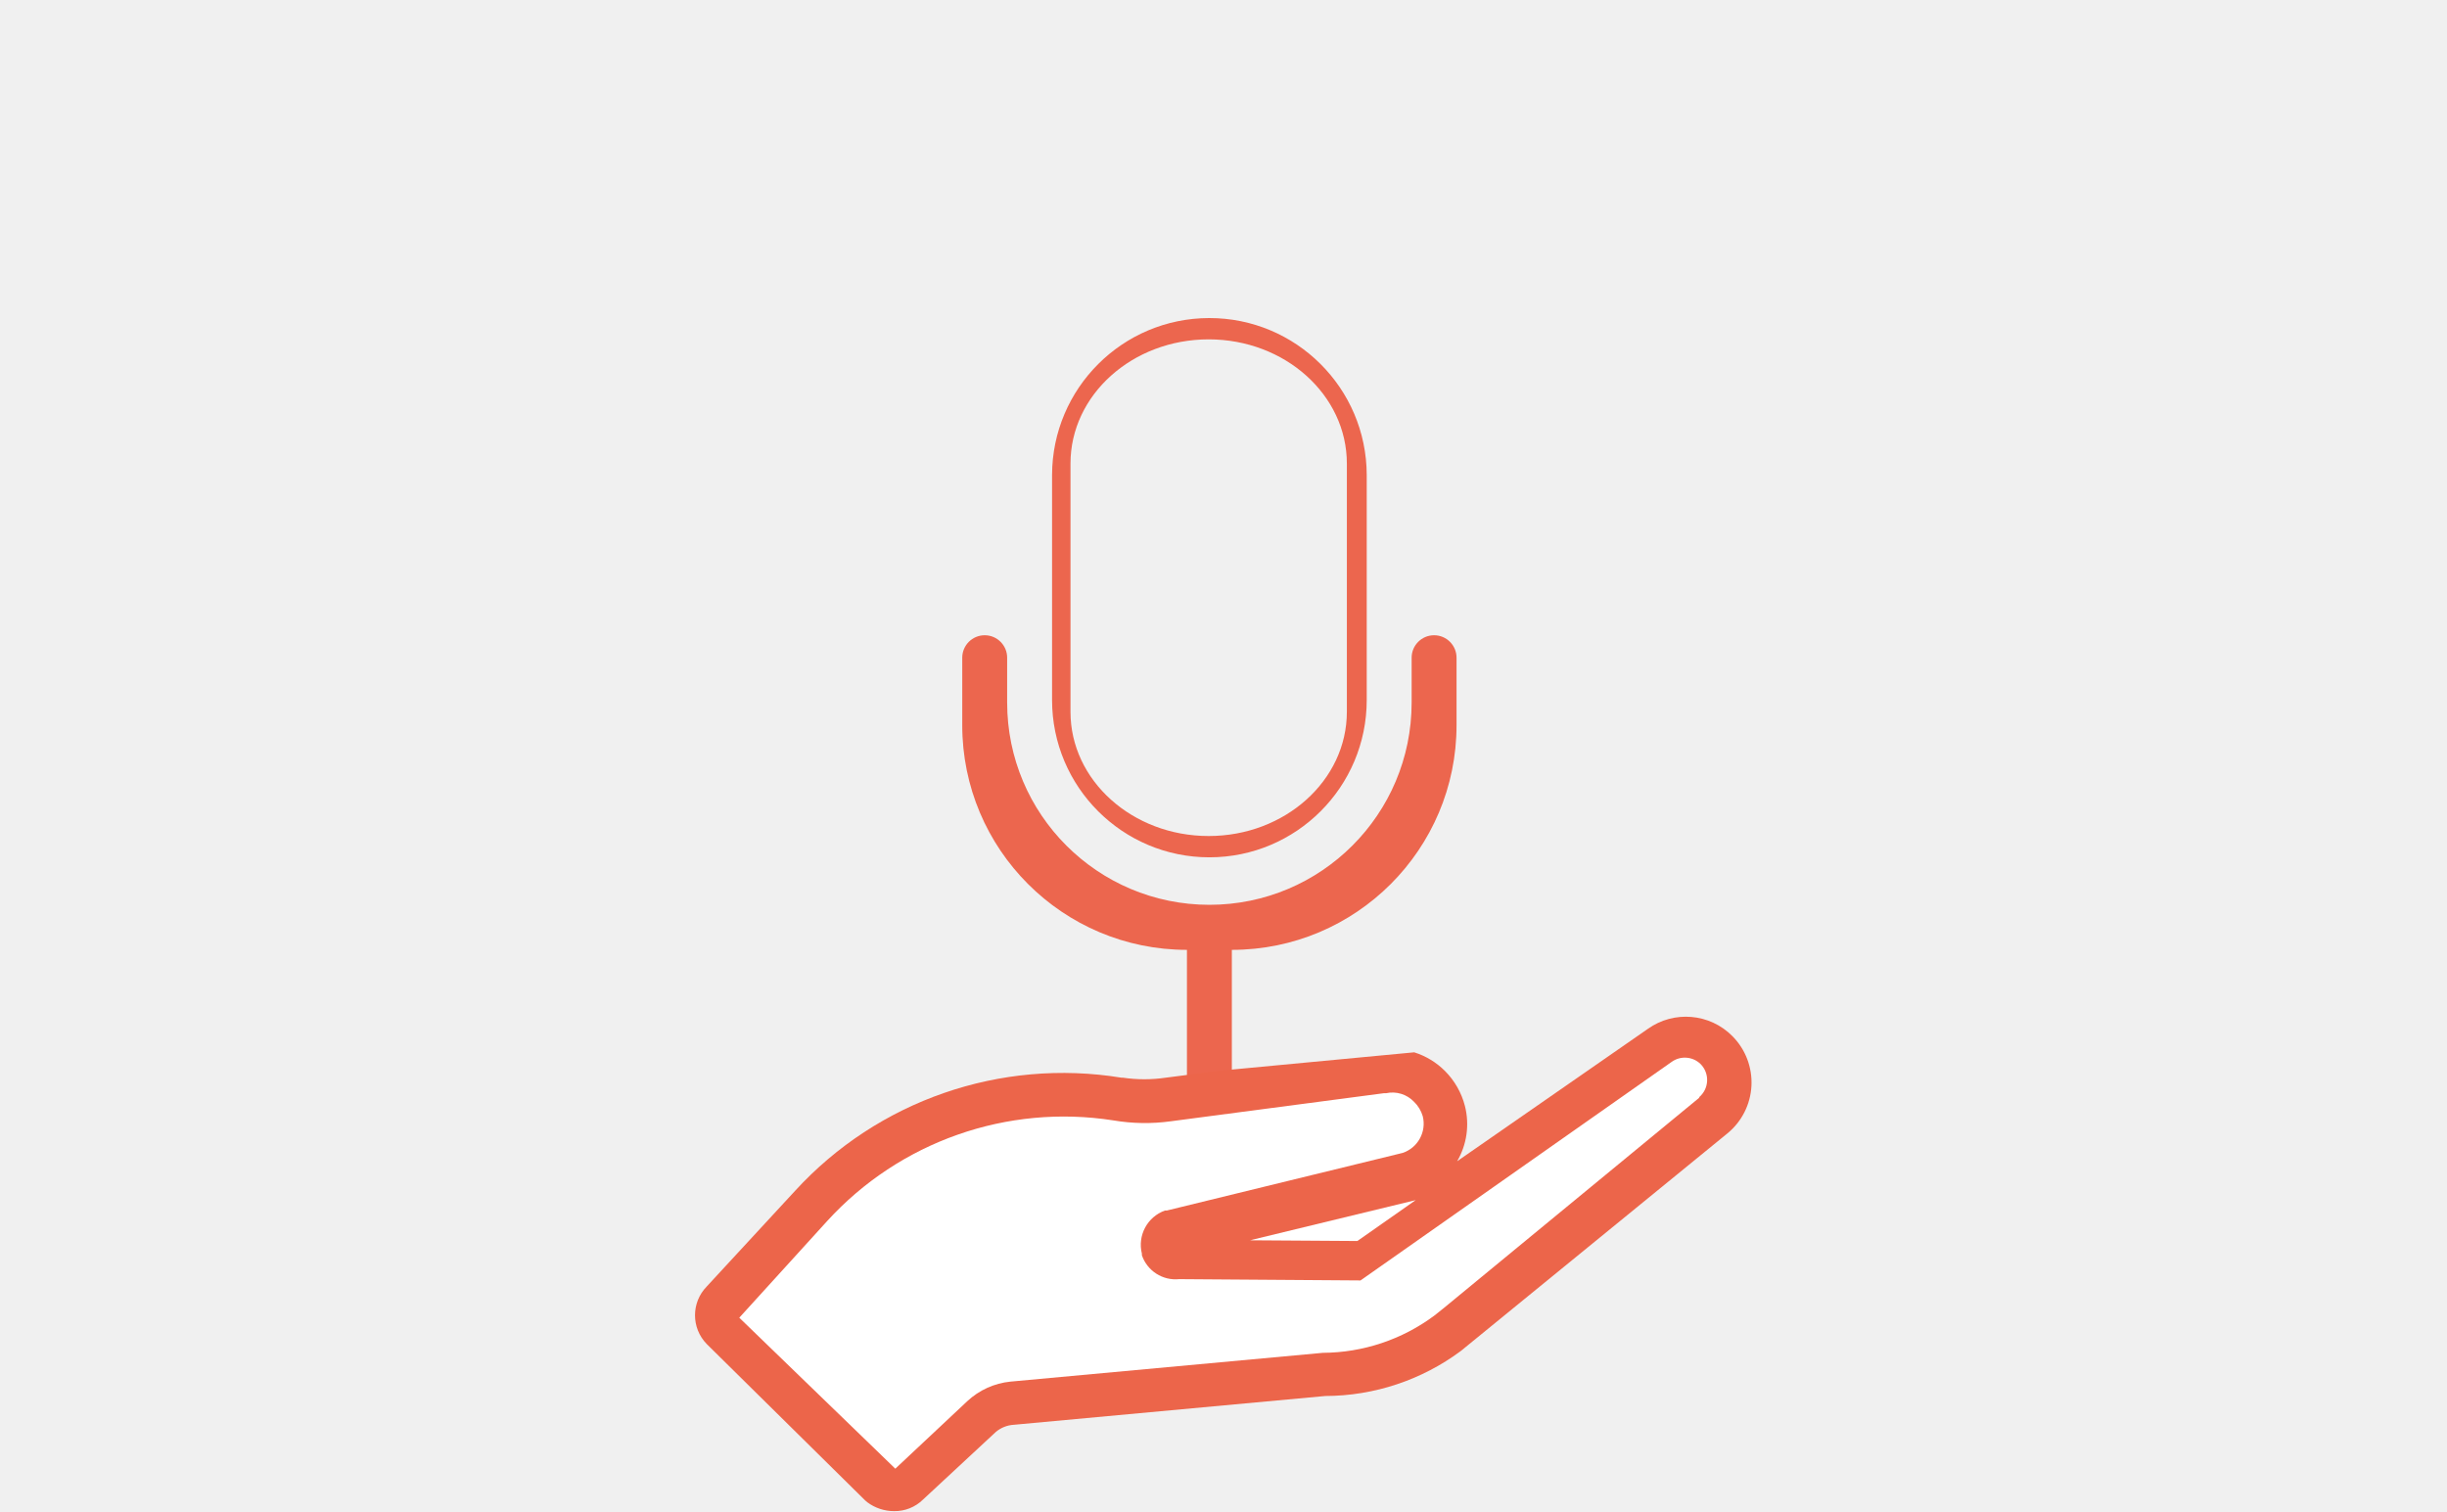
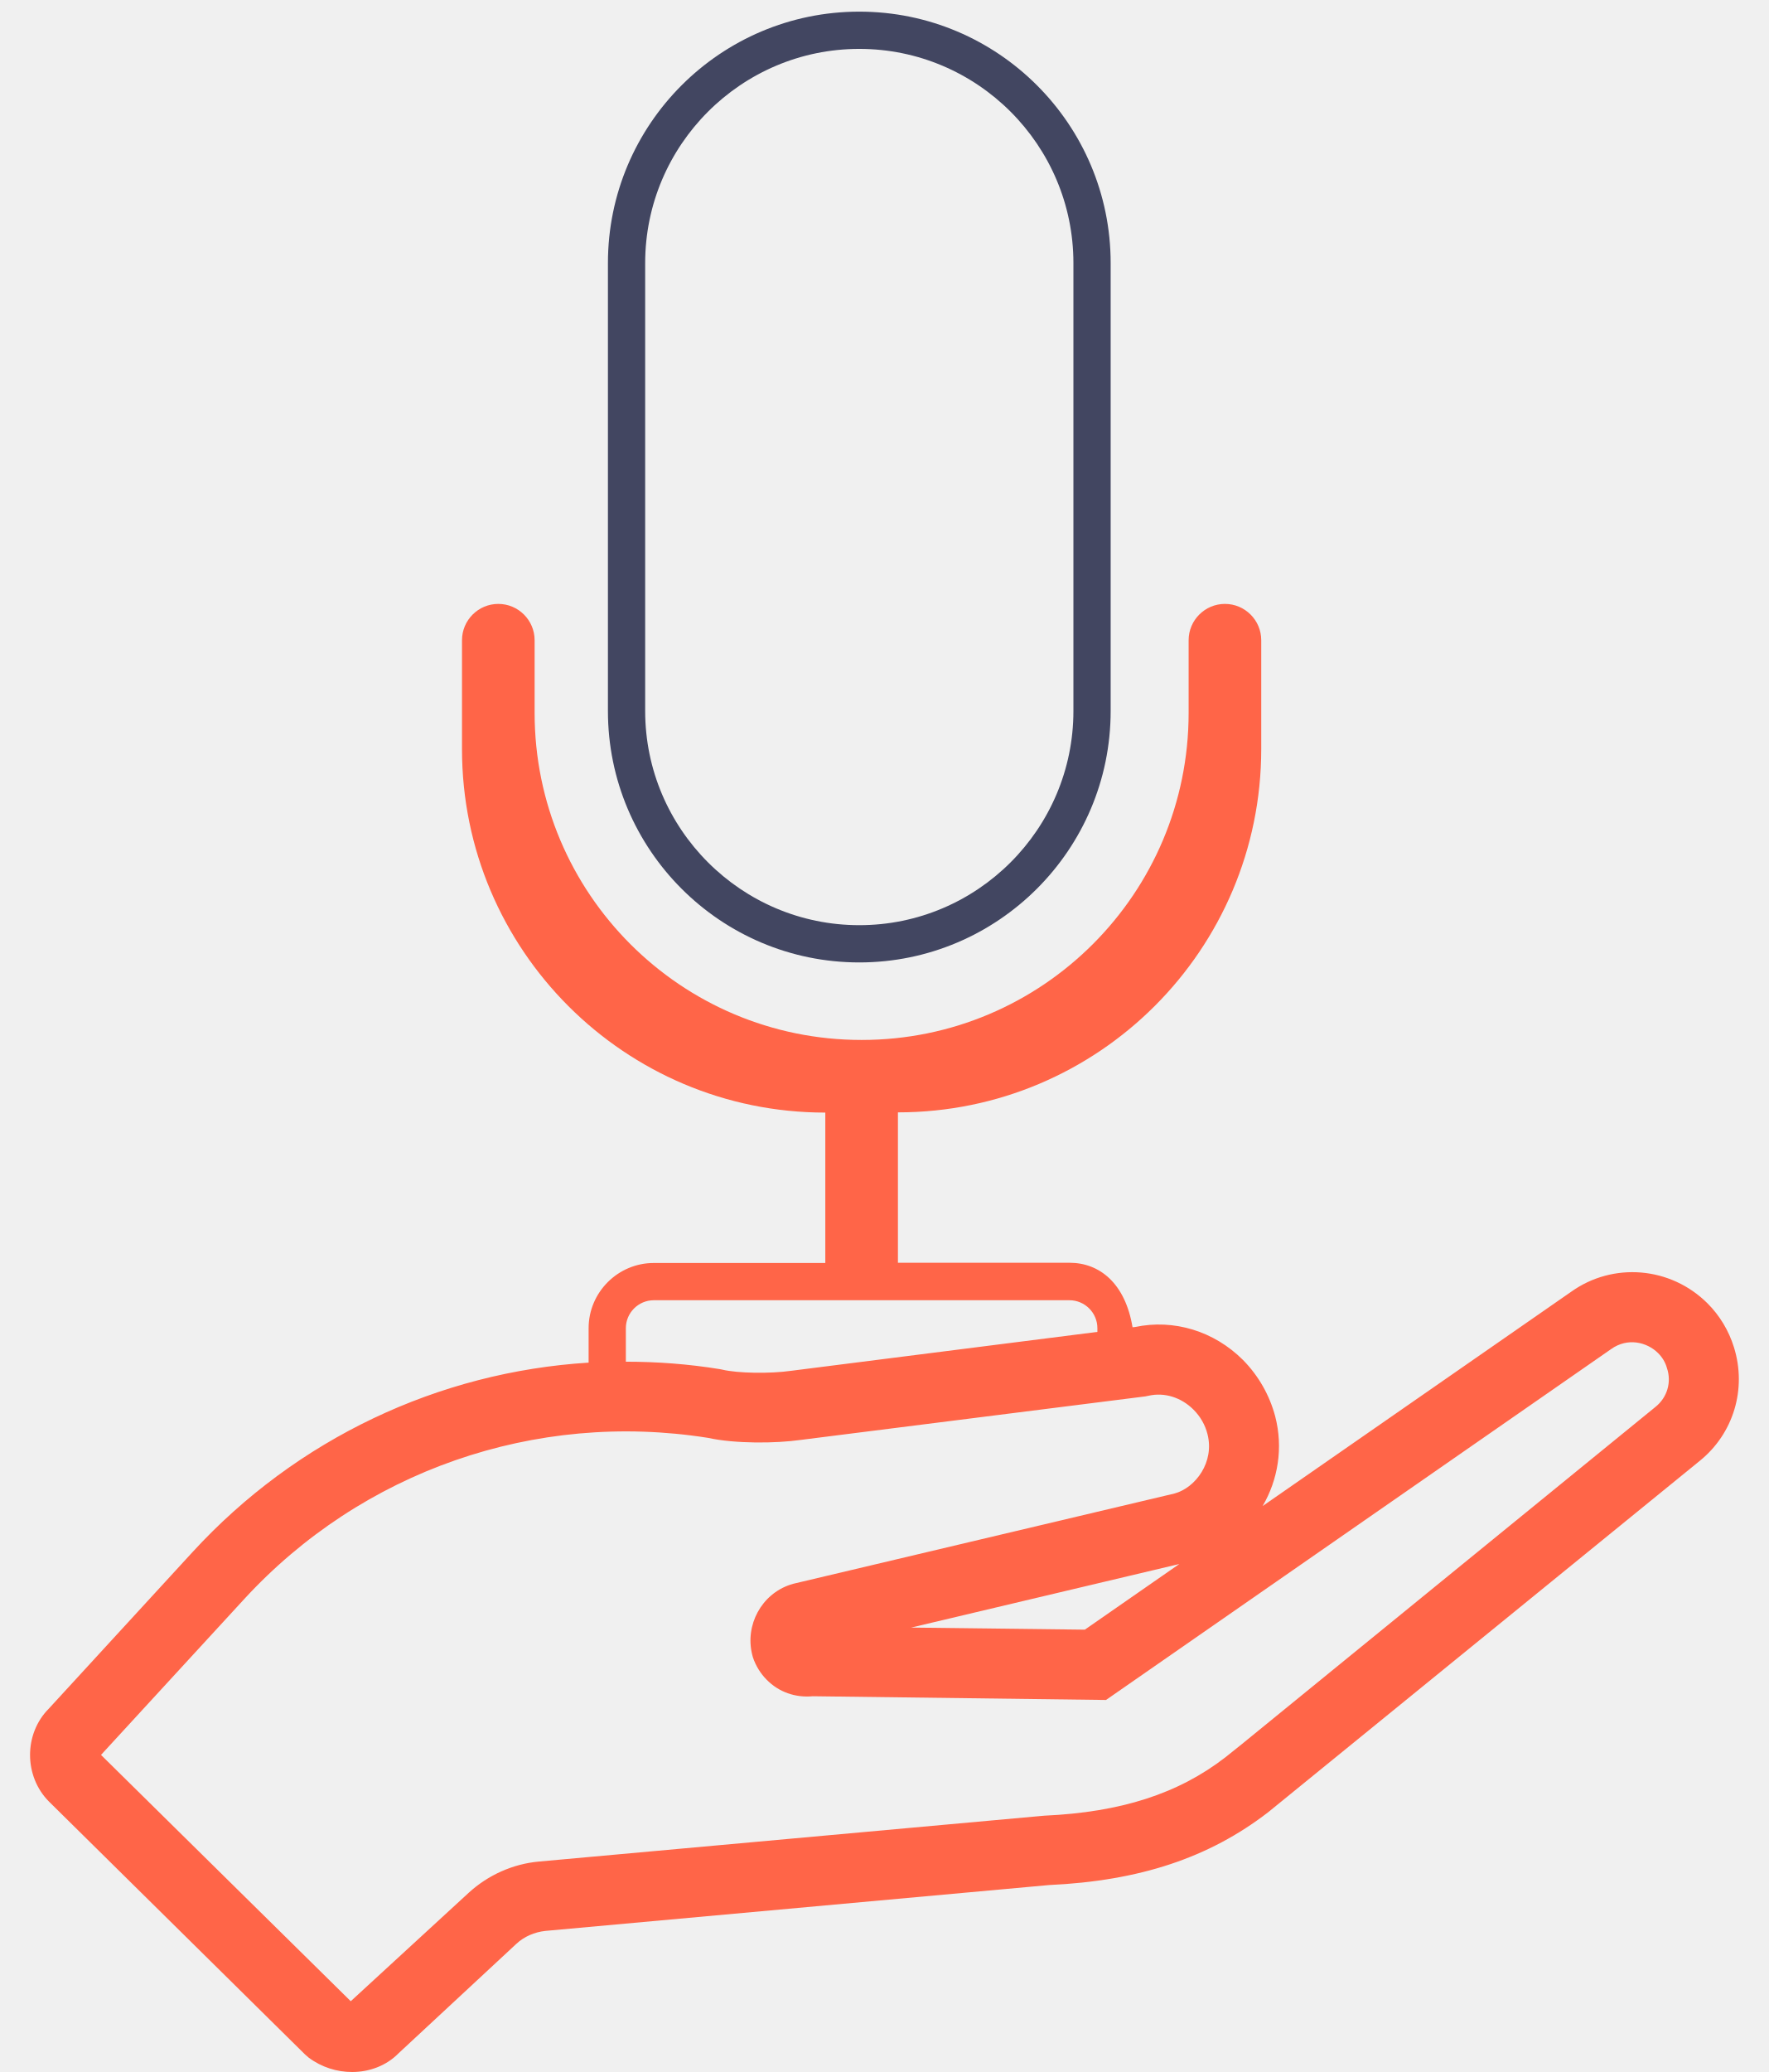
- <svg xmlns="http://www.w3.org/2000/svg" id="Calque_1" data-name="Calque 1" viewBox="0 0 170 105">
-   <defs>
-     <style>.cls-1{fill:none;}.cls-2{fill:#ec664e;}.cls-3{fill:#ec654a;}.cls-4{fill:#fff;}</style>
-   </defs>
-   <rect class="cls-1" width="170" height="105" />
-   <path class="cls-2" d="M84,22.1A10.93,10.93,0,0,0,73.09,33V48.64a10.93,10.93,0,0,0,21.86,0V33A10.93,10.93,0,0,0,84,22.1Zm9.57,27.36c0,4.77-4.3,8.63-9.6,8.63s-9.6-3.86-9.6-8.63V32.21c0-4.77,4.3-8.63,9.6-8.63s9.6,3.86,9.6,8.63Z" />
-   <path class="cls-2" d="M102.76,81.61h-1.56V80.05a4.68,4.68,0,0,0-4.68-4.68H85.58V66a15.61,15.61,0,0,0,15.61-15.61V45.7a1.56,1.56,0,1,0-3.12,0v3.12a14.05,14.05,0,1,1-28.1,0V45.7a1.56,1.56,0,1,0-3.12,0v4.68A15.61,15.61,0,0,0,82.46,66v9.37H71.53a4.68,4.68,0,0,0-4.68,4.68v1.56H65.29a1.56,1.56,0,0,0-1.56,1.56v6.25A1.56,1.56,0,0,0,65.29,91h37.47a1.56,1.56,0,0,0,1.56-1.56V83.17A1.56,1.56,0,0,0,102.76,81.61ZM70,80.05a1.56,1.56,0,0,1,1.56-1.56h25a1.56,1.56,0,0,1,1.56,1.56v1.56H70Zm31.23,7.81H66.85V84.73h34.35Z" />
-   <path class="cls-3" d="M84.83,74.39,81,74.88a10.18,10.18,0,0,1-3,0l-.1,0a25.24,25.24,0,0,0-22.66,7.86L49.1,89.39a2.86,2.86,0,0,0,0,4l11,10.86.15.13a3.11,3.11,0,0,0,1.87.62,2.8,2.8,0,0,0,2-.8l5.06-4.7A2.13,2.13,0,0,1,70.43,99l21.64-2a15.85,15.85,0,0,0,9.42-3.13L120,78.76a4.57,4.57,0,0,0,.35-6.77h0a4.55,4.55,0,0,0-5.87-.5l-13.25,9.2a5.11,5.11,0,0,0,.54-3.85,5.31,5.31,0,0,0-1.38-2.42,5.22,5.22,0,0,0-2.14-1.3" />
-   <path class="cls-4" d="M118.07,76.26,100.35,90.85l-.7.56A13.09,13.09,0,0,1,91.9,94L70.2,96a5.15,5.15,0,0,0-3,1.36l-5,4.69L51.36,91.56l6.1-6.71a22.25,22.25,0,0,1,19.89-7,13.13,13.13,0,0,0,4,.06l14.8-1.95.15,0a2.07,2.07,0,0,1,1.93.59,2.3,2.3,0,0,1,.61,1,2.14,2.14,0,0,1-1.4,2.56l-16.37,4-.13,0a2.53,2.53,0,0,0-1.61,3l0,.11a2.47,2.47,0,0,0,2.59,1.66l12.6.09,21.62-15.19a1.57,1.57,0,0,1,2,.15,1.57,1.57,0,0,1-.11,2.32Z" />
-   <polygon class="cls-4" points="98.35 83.39 94.3 86.23 86.84 86.18 98.35 83.39" />
+ <svg xmlns="http://www.w3.org/2000/svg" version="1.1" id="Calque_1" x="0px" y="0px" viewBox="0 0 760 890" style="enable-background:new 0 0 760 890;" xml:space="preserve">
+   <style type="text/css">
+ 	.st0{fill:#FF6548;}
+ 	.st1{fill:#424661;}
+ </style>
+   <g>
+     <path class="st0" d="M745,578.7c-2.2-7.1-6.1-13.6-11.3-18.8v0c-15.9-15.9-40.7-17.9-58.7-5l-132.5,92c6.6-11.3,8.9-25,5.4-38.5   c-2.4-9.1-7.2-17.5-13.8-24.2c-12.5-12.5-29.8-17.7-46.4-14.2l-1.1,0.1c-3.1-18.7-14-27.7-27.1-27.7h-73.7v-64.6   c86.2,0,156.1-69.9,156.1-156.1V275c0-8.6-7-15.6-15.6-15.6c-8.6,0-15.6,7-15.6,15.6v31.2c0,77.6-62.9,140.5-140.5,140.5   s-140.5-62.9-140.5-140.5V275c0-8.6-7-15.6-15.6-15.6c-8.6,0-15.6,7-15.6,15.6v46.8c0,86.2,69.9,156.1,156.1,156.1v64.6h-73.7   c-15.4,0-28,12.6-28,28v14.8c-64.4,4-125.4,32.6-170.2,81.4L21,733.9c-10.8,10.8-10.8,29.1,0.1,40l110,108.6l1.5,1.3   c5.6,4.2,12.2,6.2,18.7,6.2c7.4,0,14.7-2.7,19.9-8l50.6-47c3.4-3.2,7.9-5.1,12.5-5.6l216.4-19.7c38.9-1.8,68.8-11.7,94.2-31.3   l185.4-150.9C744.8,615.8,750.6,596.6,745,578.7z M268.9,570.5c0-6.6,5.4-12,12-12h178.6c6.6,0,12,5.4,12,12v1.6L340,588.8   c-9.1,1.3-23,1.1-29.7-0.5l-1-0.2c-13.5-2.2-27-3.2-40.4-3.2V570.5z M711.3,604.3l-177.9,145l-7,5.6c-20.1,15.5-44.6,23.5-77.7,25   l-217.1,19.7c-11.2,1-21.9,5.8-30.2,13.4l-50.7,46.6L43.4,753.8l61.4-66.8c50.7-55.2,125.2-81.1,199.3-69.4   c11.8,2.6,29.4,2.4,39.9,0.9l148.1-18.7l1.5-0.3c6.7-1.5,13.9,0.7,19.2,6c2.9,2.9,5,6.5,6,10.5c3.1,12-5.1,23-14.1,25.5   l-163.9,38.8l-1.3,0.4c-12.3,4.1-19.5,17.3-16.3,30.1l0.3,1.1c1.2,3.6,3.3,7,5.9,9.6c5.2,5.3,12.3,7.8,19.8,7.1l126,1.6l217-150.7   c7.1-5.1,15.5-3,20.2,1.7c1.8,1.8,3.1,3.9,3.8,6.4C718.3,593.7,716.3,600.3,711.3,604.3z M506.7,671.8l-40.6,28.2l-74.6-0.9   L506.7,671.8z" />
+     <path class="st1" d="M369.2,413.4c-59.6,0-108-48.4-108-108V113c0-59.6,48.4-108,108-108s108,48.4,108,108v192.4   C477.2,365,428.7,413.4,369.2,413.4z M369.2,21c-50.7,0-92,41.3-92,92v192.4c0,50.7,41.3,92,92,92s92-41.3,92-92V113   C461.2,62.3,419.9,21,369.2,21z" />
+   </g>
</svg>
